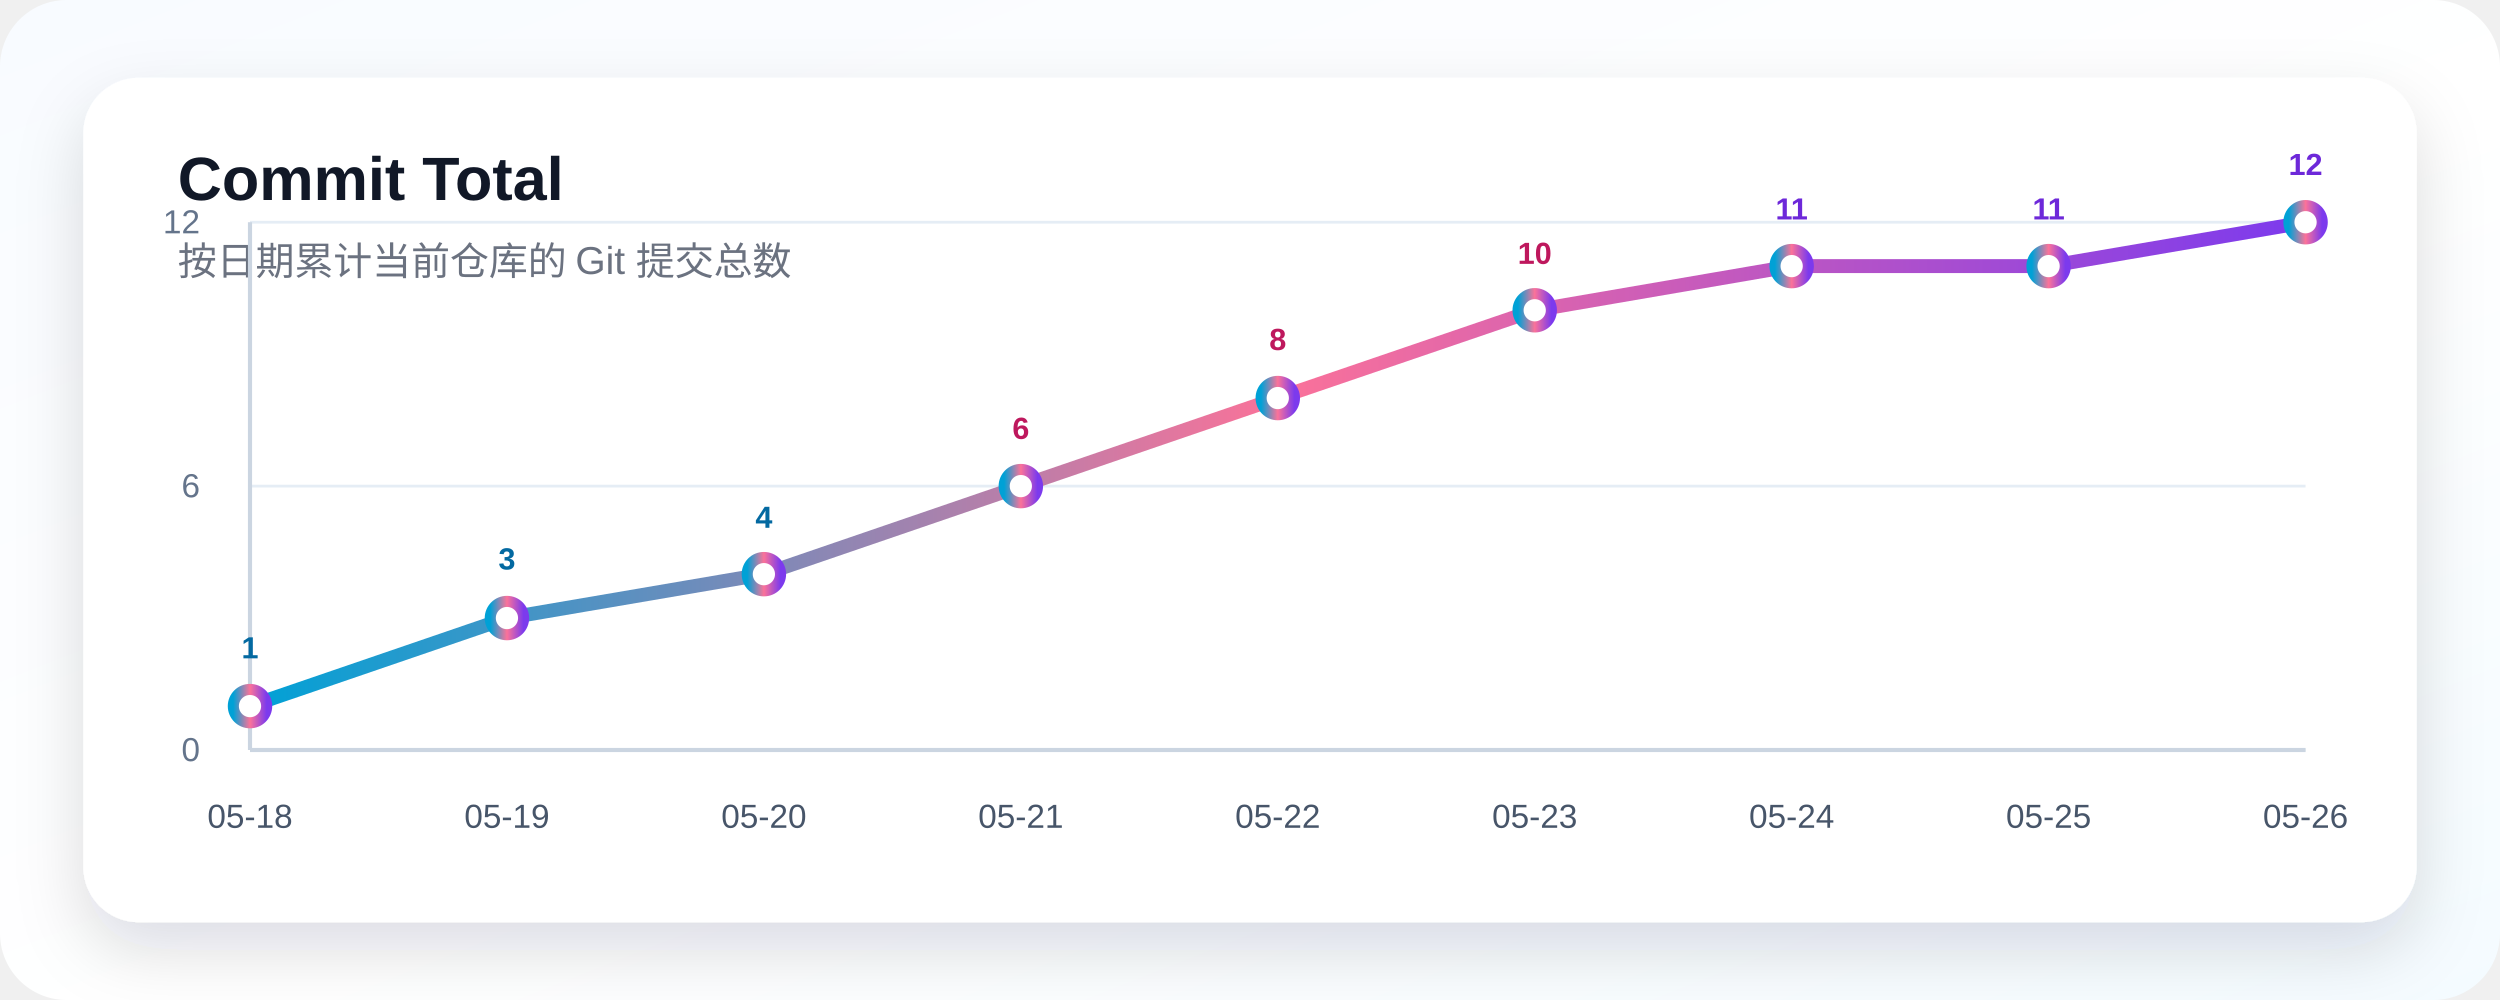
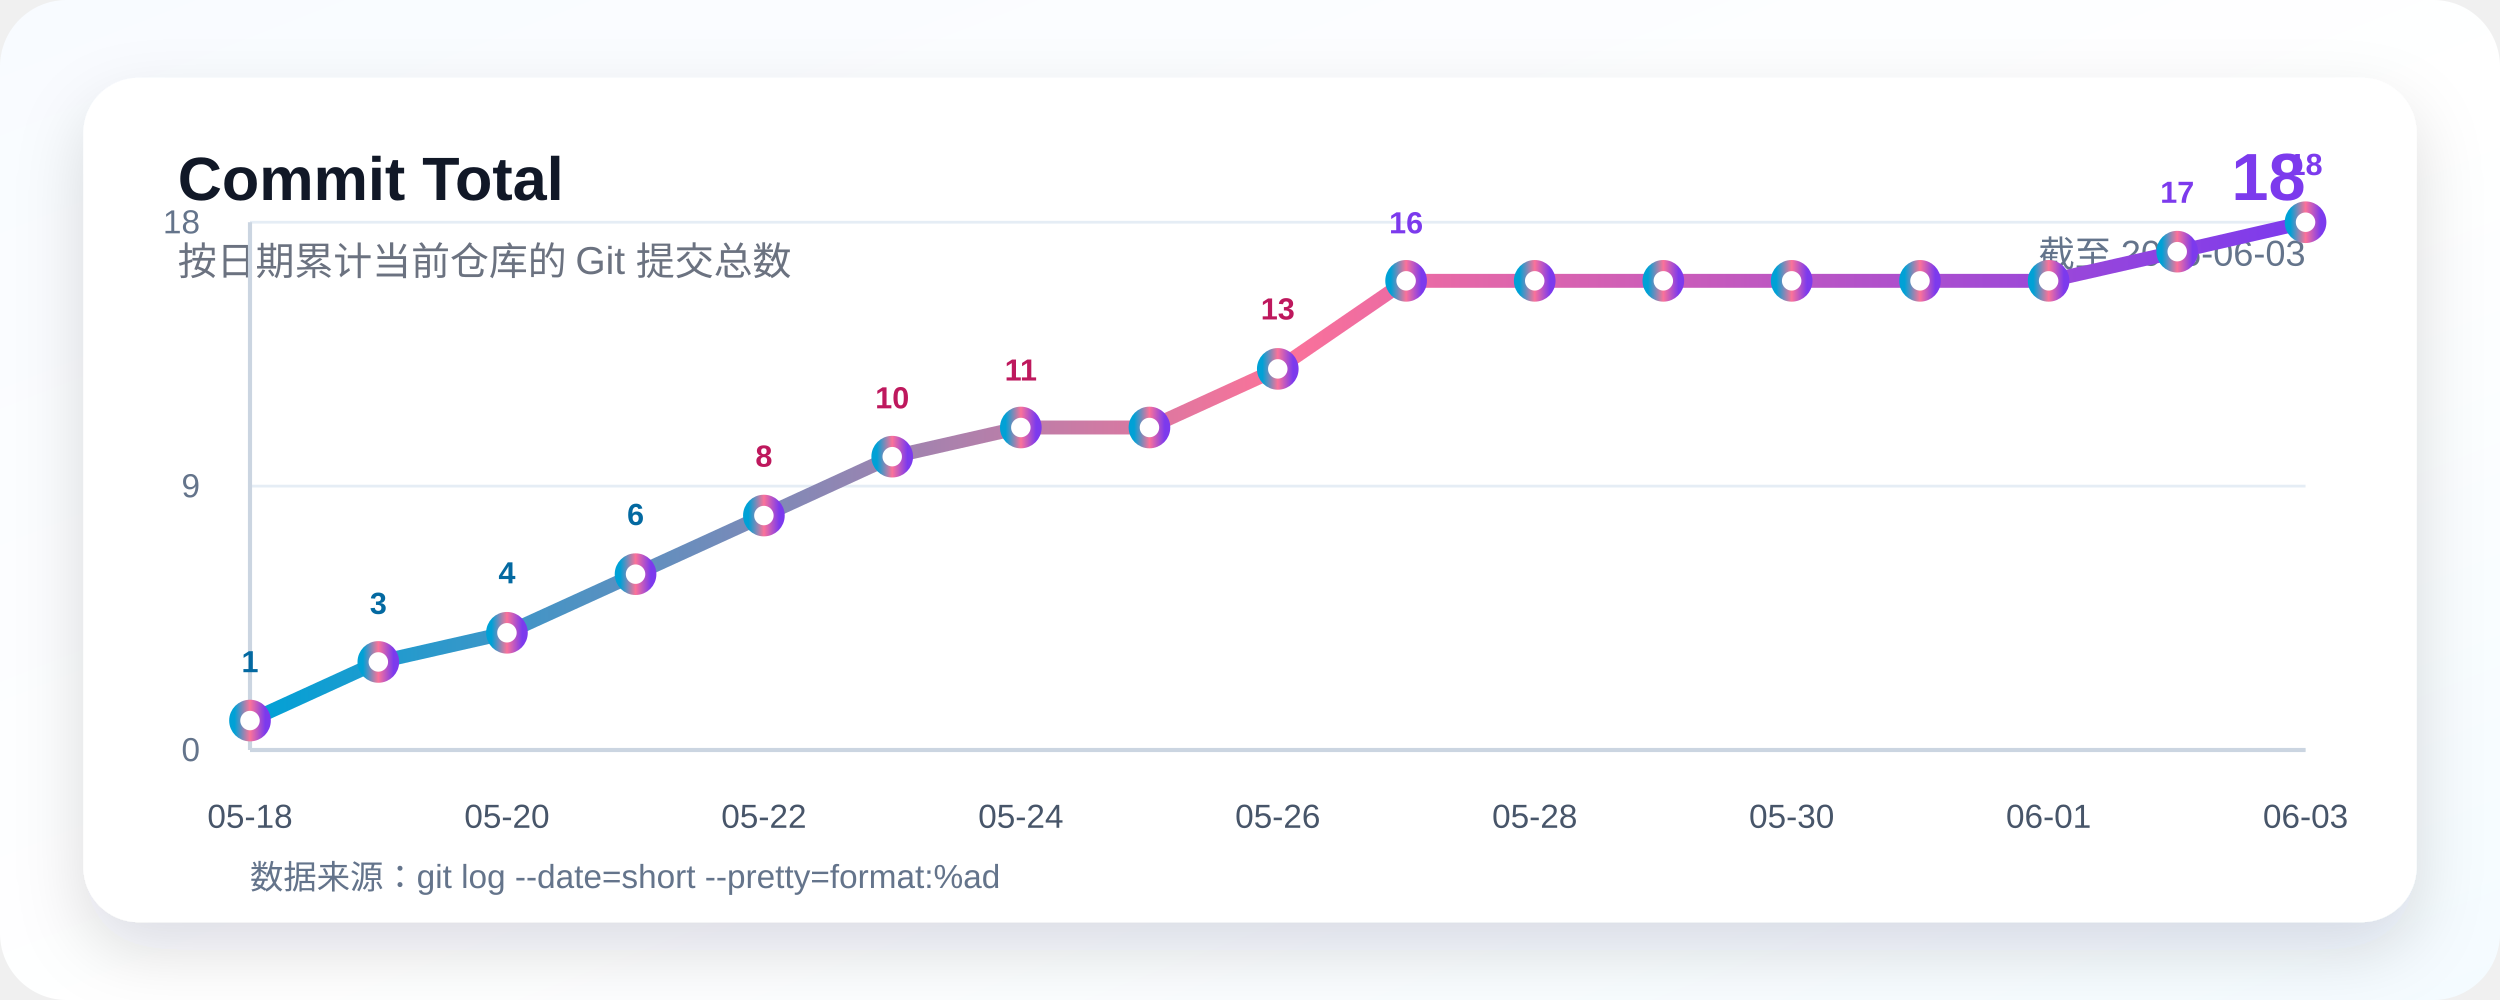
<svg xmlns="http://www.w3.org/2000/svg" width="900" height="360" viewBox="0 0 900 360" role="img" aria-labelledby="title desc">
  <defs>
    <linearGradient id="bg" x1="0" y1="0" x2="1" y2="1">
      <stop offset="0%" stop-color="#f8fbff" />
      <stop offset="55%" stop-color="#ffffff" />
      <stop offset="100%" stop-color="#f4fbff" />
    </linearGradient>
    <linearGradient id="line" x1="0" y1="0" x2="1" y2="0">
      <stop offset="0%" stop-color="#00a1d6" />
      <stop offset="50%" stop-color="#fb7299" />
      <stop offset="100%" stop-color="#7c3aed" />
    </linearGradient>
    <filter id="shadow" x="-20%" y="-20%" width="140%" height="140%">
      <feDropShadow dx="0" dy="10" stdDeviation="12" flood-color="#0f172a" flood-opacity="0.14" />
    </filter>
  </defs>
  <rect width="900" height="360" rx="24" fill="url(#bg)" />
  <rect x="30" y="28" width="840" height="304" rx="20" fill="#ffffff" filter="url(#shadow)" />
  <text x="64" y="72" font-family="Segoe UI, Microsoft YaHei, Arial, sans-serif" font-size="22" font-weight="700" fill="#111827">Commit Total</text>
  <text x="64" y="99" font-family="Segoe UI, Microsoft YaHei, Arial, sans-serif" font-size="14" fill="#6b7280">按日期累计当前仓库的 Git 提交总数</text>
+   <text x="830" y="72" text-anchor="end" font-family="Segoe UI, Microsoft YaHei, Arial, sans-serif" font-size="24" font-weight="700" fill="#7c3aed">18</text>
+   <text x="830" y="96" text-anchor="end" font-family="Segoe UI, Microsoft YaHei, Arial, sans-serif" font-size="13" fill="#64748b">截至 2026-06-03</text>
  <g stroke="#e5edf5" stroke-width="1">
    <line x1="90" y1="80" x2="830" y2="80" />
    <line x1="90" y1="175" x2="830" y2="175" />
    <line x1="90" y1="270" x2="830" y2="270" />
  </g>
  <g font-family="Segoe UI, Microsoft YaHei, Arial, sans-serif" font-size="12" fill="#64748b">
-     <text x="72" y="84" text-anchor="end">12</text>
-     <text x="72" y="179" text-anchor="end">6</text>
+     <text x="72" y="84" text-anchor="end">18</text>
+     <text x="72" y="179" text-anchor="end">9</text>
    <text x="72" y="274" text-anchor="end">0</text>
  </g>
  <path d="M90 270 L830 270" stroke="#cbd5e1" stroke-width="1.5" />
  <path d="M90 80 L90 270" stroke="#cbd5e1" stroke-width="1.5" />
-   <polyline points="90,254.2 182.5,222.5 275,206.7 367.5,175 460,143.3 552.5,111.7 645,95.8 737.5,95.8 830,80" fill="none" stroke="url(#line)" stroke-width="5" stroke-linecap="round" stroke-linejoin="round" />
+   <polyline points="90,259.4 136.2,238.3 182.5,227.8 228.8,206.7 275,185.6 321.2,164.4 367.5,153.9 413.8,153.9 460,132.8 506.2,101.1 552.5,101.1 598.8,101.1 645,101.1 691.2,101.1 737.5,101.1 783.8,90.6 830,80" fill="none" stroke="url(#line)" stroke-width="5" stroke-linecap="round" stroke-linejoin="round" />
  <g fill="#ffffff" stroke-width="4" stroke="url(#line)">
-     <circle cx="90" cy="254.2" r="6" />
-     <circle cx="182.5" cy="222.5" r="6" />
-     <circle cx="275" cy="206.7" r="6" />
-     <circle cx="367.5" cy="175" r="6" />
-     <circle cx="460" cy="143.3" r="6" />
-     <circle cx="552.5" cy="111.7" r="6" />
-     <circle cx="645" cy="95.8" r="6" />
-     <circle cx="737.5" cy="95.8" r="6" />
-     <circle cx="830" cy="80" r="6" />
+     <circle cx="90" cy="259.4" r="5.5" />
+     <circle cx="136.2" cy="238.3" r="5.5" />
+     <circle cx="182.5" cy="227.8" r="5.5" />
+     <circle cx="228.8" cy="206.7" r="5.5" />
+     <circle cx="275" cy="185.6" r="5.5" />
+     <circle cx="321.2" cy="164.4" r="5.5" />
+     <circle cx="367.5" cy="153.9" r="5.5" />
+     <circle cx="413.8" cy="153.9" r="5.5" />
+     <circle cx="460" cy="132.8" r="5.5" />
+     <circle cx="506.2" cy="101.1" r="5.5" />
+     <circle cx="552.5" cy="101.1" r="5.5" />
+     <circle cx="598.8" cy="101.1" r="5.5" />
+     <circle cx="645" cy="101.1" r="5.5" />
+     <circle cx="691.2" cy="101.1" r="5.5" />
+     <circle cx="737.5" cy="101.1" r="5.5" />
+     <circle cx="783.8" cy="90.6" r="5.5" />
+     <circle cx="830" cy="80" r="5.5" />
  </g>
  <g font-family="Segoe UI, Microsoft YaHei, Arial, sans-serif" font-size="12" fill="#475569">
    <text x="90" y="298" text-anchor="middle">05-18</text>
-     <text x="182.5" y="298" text-anchor="middle">05-19</text>
-     <text x="275" y="298" text-anchor="middle">05-20</text>
-     <text x="367.5" y="298" text-anchor="middle">05-21</text>
-     <text x="460" y="298" text-anchor="middle">05-22</text>
-     <text x="552.5" y="298" text-anchor="middle">05-23</text>
-     <text x="645" y="298" text-anchor="middle">05-24</text>
-     <text x="737.5" y="298" text-anchor="middle">05-25</text>
-     <text x="830" y="298" text-anchor="middle">05-26</text>
+     <text x="182.5" y="298" text-anchor="middle">05-20</text>
+     <text x="275" y="298" text-anchor="middle">05-22</text>
+     <text x="367.5" y="298" text-anchor="middle">05-24</text>
+     <text x="460" y="298" text-anchor="middle">05-26</text>
+     <text x="552.5" y="298" text-anchor="middle">05-28</text>
+     <text x="645" y="298" text-anchor="middle">05-30</text>
+     <text x="737.5" y="298" text-anchor="middle">06-01</text>
+     <text x="830" y="298" text-anchor="middle">06-03</text>
  </g>
  <g font-family="Segoe UI, Microsoft YaHei, Arial, sans-serif" font-size="11" font-weight="700">
-     <text x="90" y="237" text-anchor="middle" fill="#0369a1">1</text>
-     <text x="182.5" y="205" text-anchor="middle" fill="#0369a1">3</text>
-     <text x="275" y="190" text-anchor="middle" fill="#0369a1">4</text>
-     <text x="367.5" y="158" text-anchor="middle" fill="#be185d">6</text>
-     <text x="460" y="126" text-anchor="middle" fill="#be185d">8</text>
-     <text x="552.5" y="95" text-anchor="middle" fill="#be185d">10</text>
-     <text x="645" y="79" text-anchor="middle" fill="#6d28d9">11</text>
-     <text x="737.5" y="79" text-anchor="middle" fill="#6d28d9">11</text>
-     <text x="830" y="63" text-anchor="middle" fill="#6d28d9">12</text>
+     <text x="90" y="242" text-anchor="middle" fill="#0369a1">1</text>
+     <text x="136.2" y="221" text-anchor="middle" fill="#0369a1">3</text>
+     <text x="182.5" y="210" text-anchor="middle" fill="#0369a1">4</text>
+     <text x="228.8" y="189" text-anchor="middle" fill="#0369a1">6</text>
+     <text x="275" y="168" text-anchor="middle" fill="#be185d">8</text>
+     <text x="321.2" y="147" text-anchor="middle" fill="#be185d">10</text>
+     <text x="367.5" y="137" text-anchor="middle" fill="#be185d">11</text>
+     <text x="460" y="115" text-anchor="middle" fill="#be185d">13</text>
+     <text x="506.2" y="84" text-anchor="middle" fill="#7c3aed">16</text>
+     <text x="783.8" y="73" text-anchor="middle" fill="#7c3aed">17</text>
+     <text x="830" y="63" text-anchor="middle" fill="#7c3aed">18</text>
  </g>
+   <text x="90" y="320" font-family="Segoe UI, Microsoft YaHei, Arial, sans-serif" font-size="12" fill="#64748b">数据来源：git log --date=short --pretty=format:%ad</text>
</svg>
